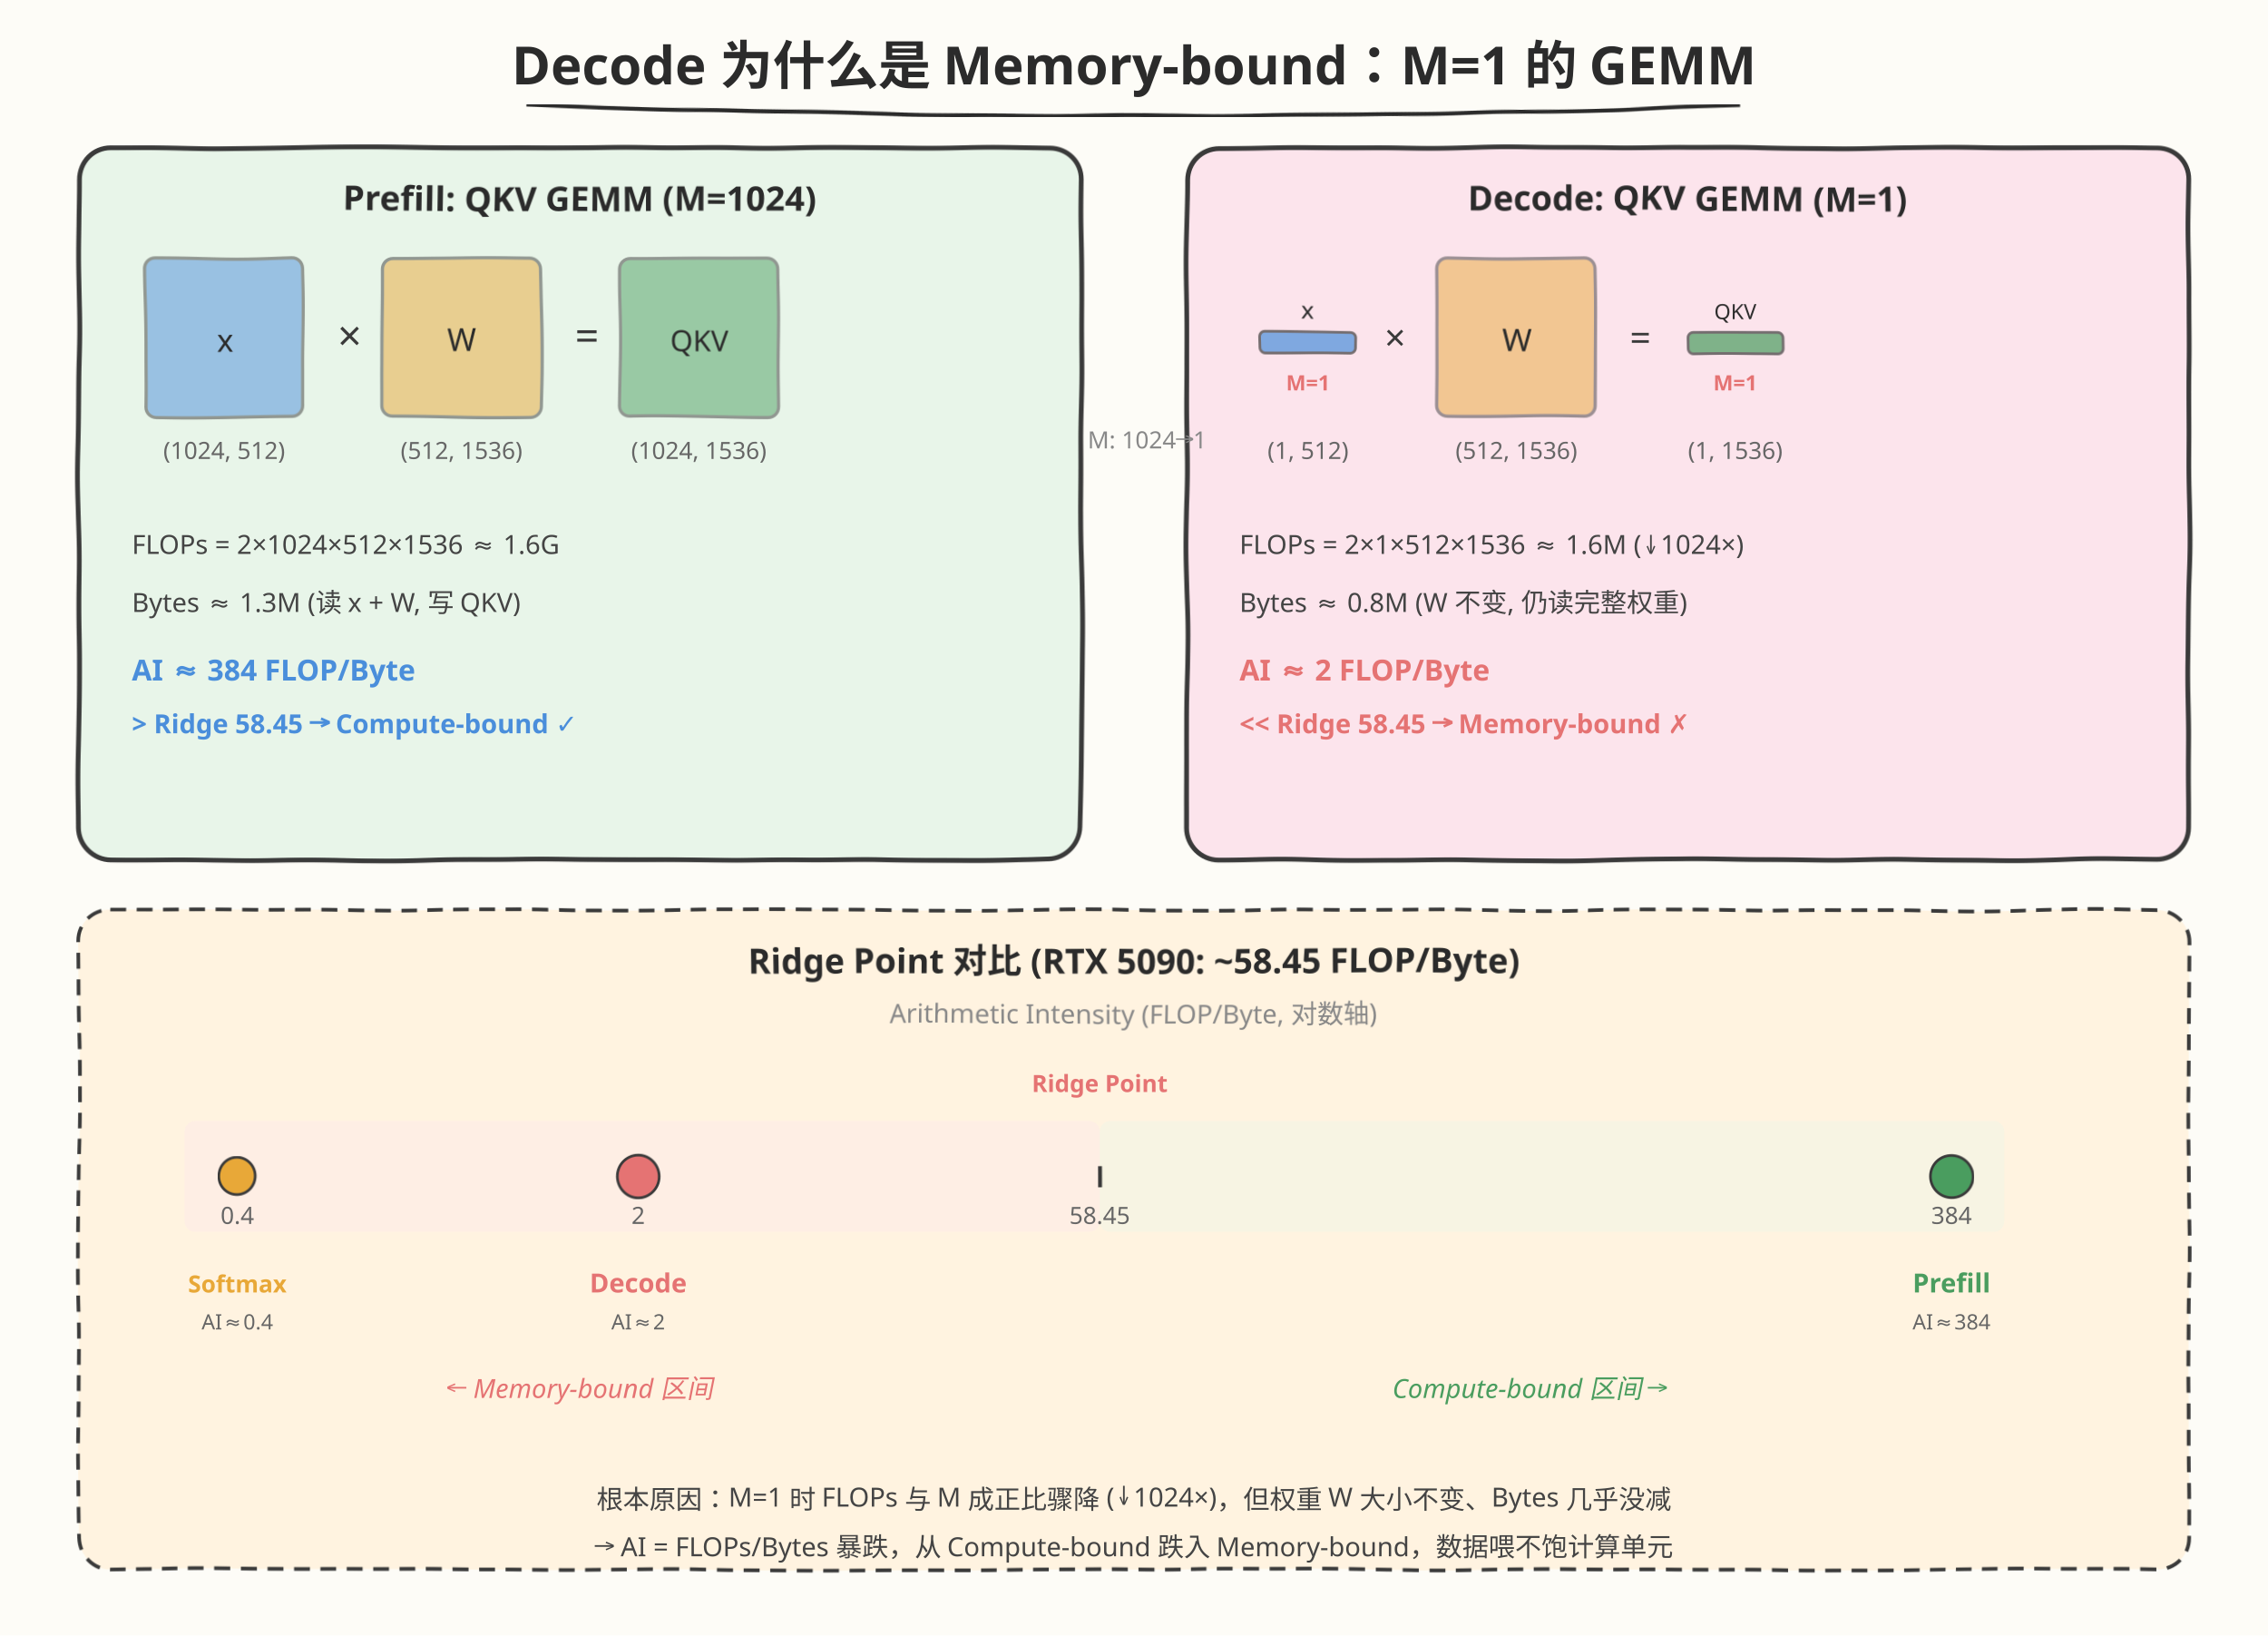
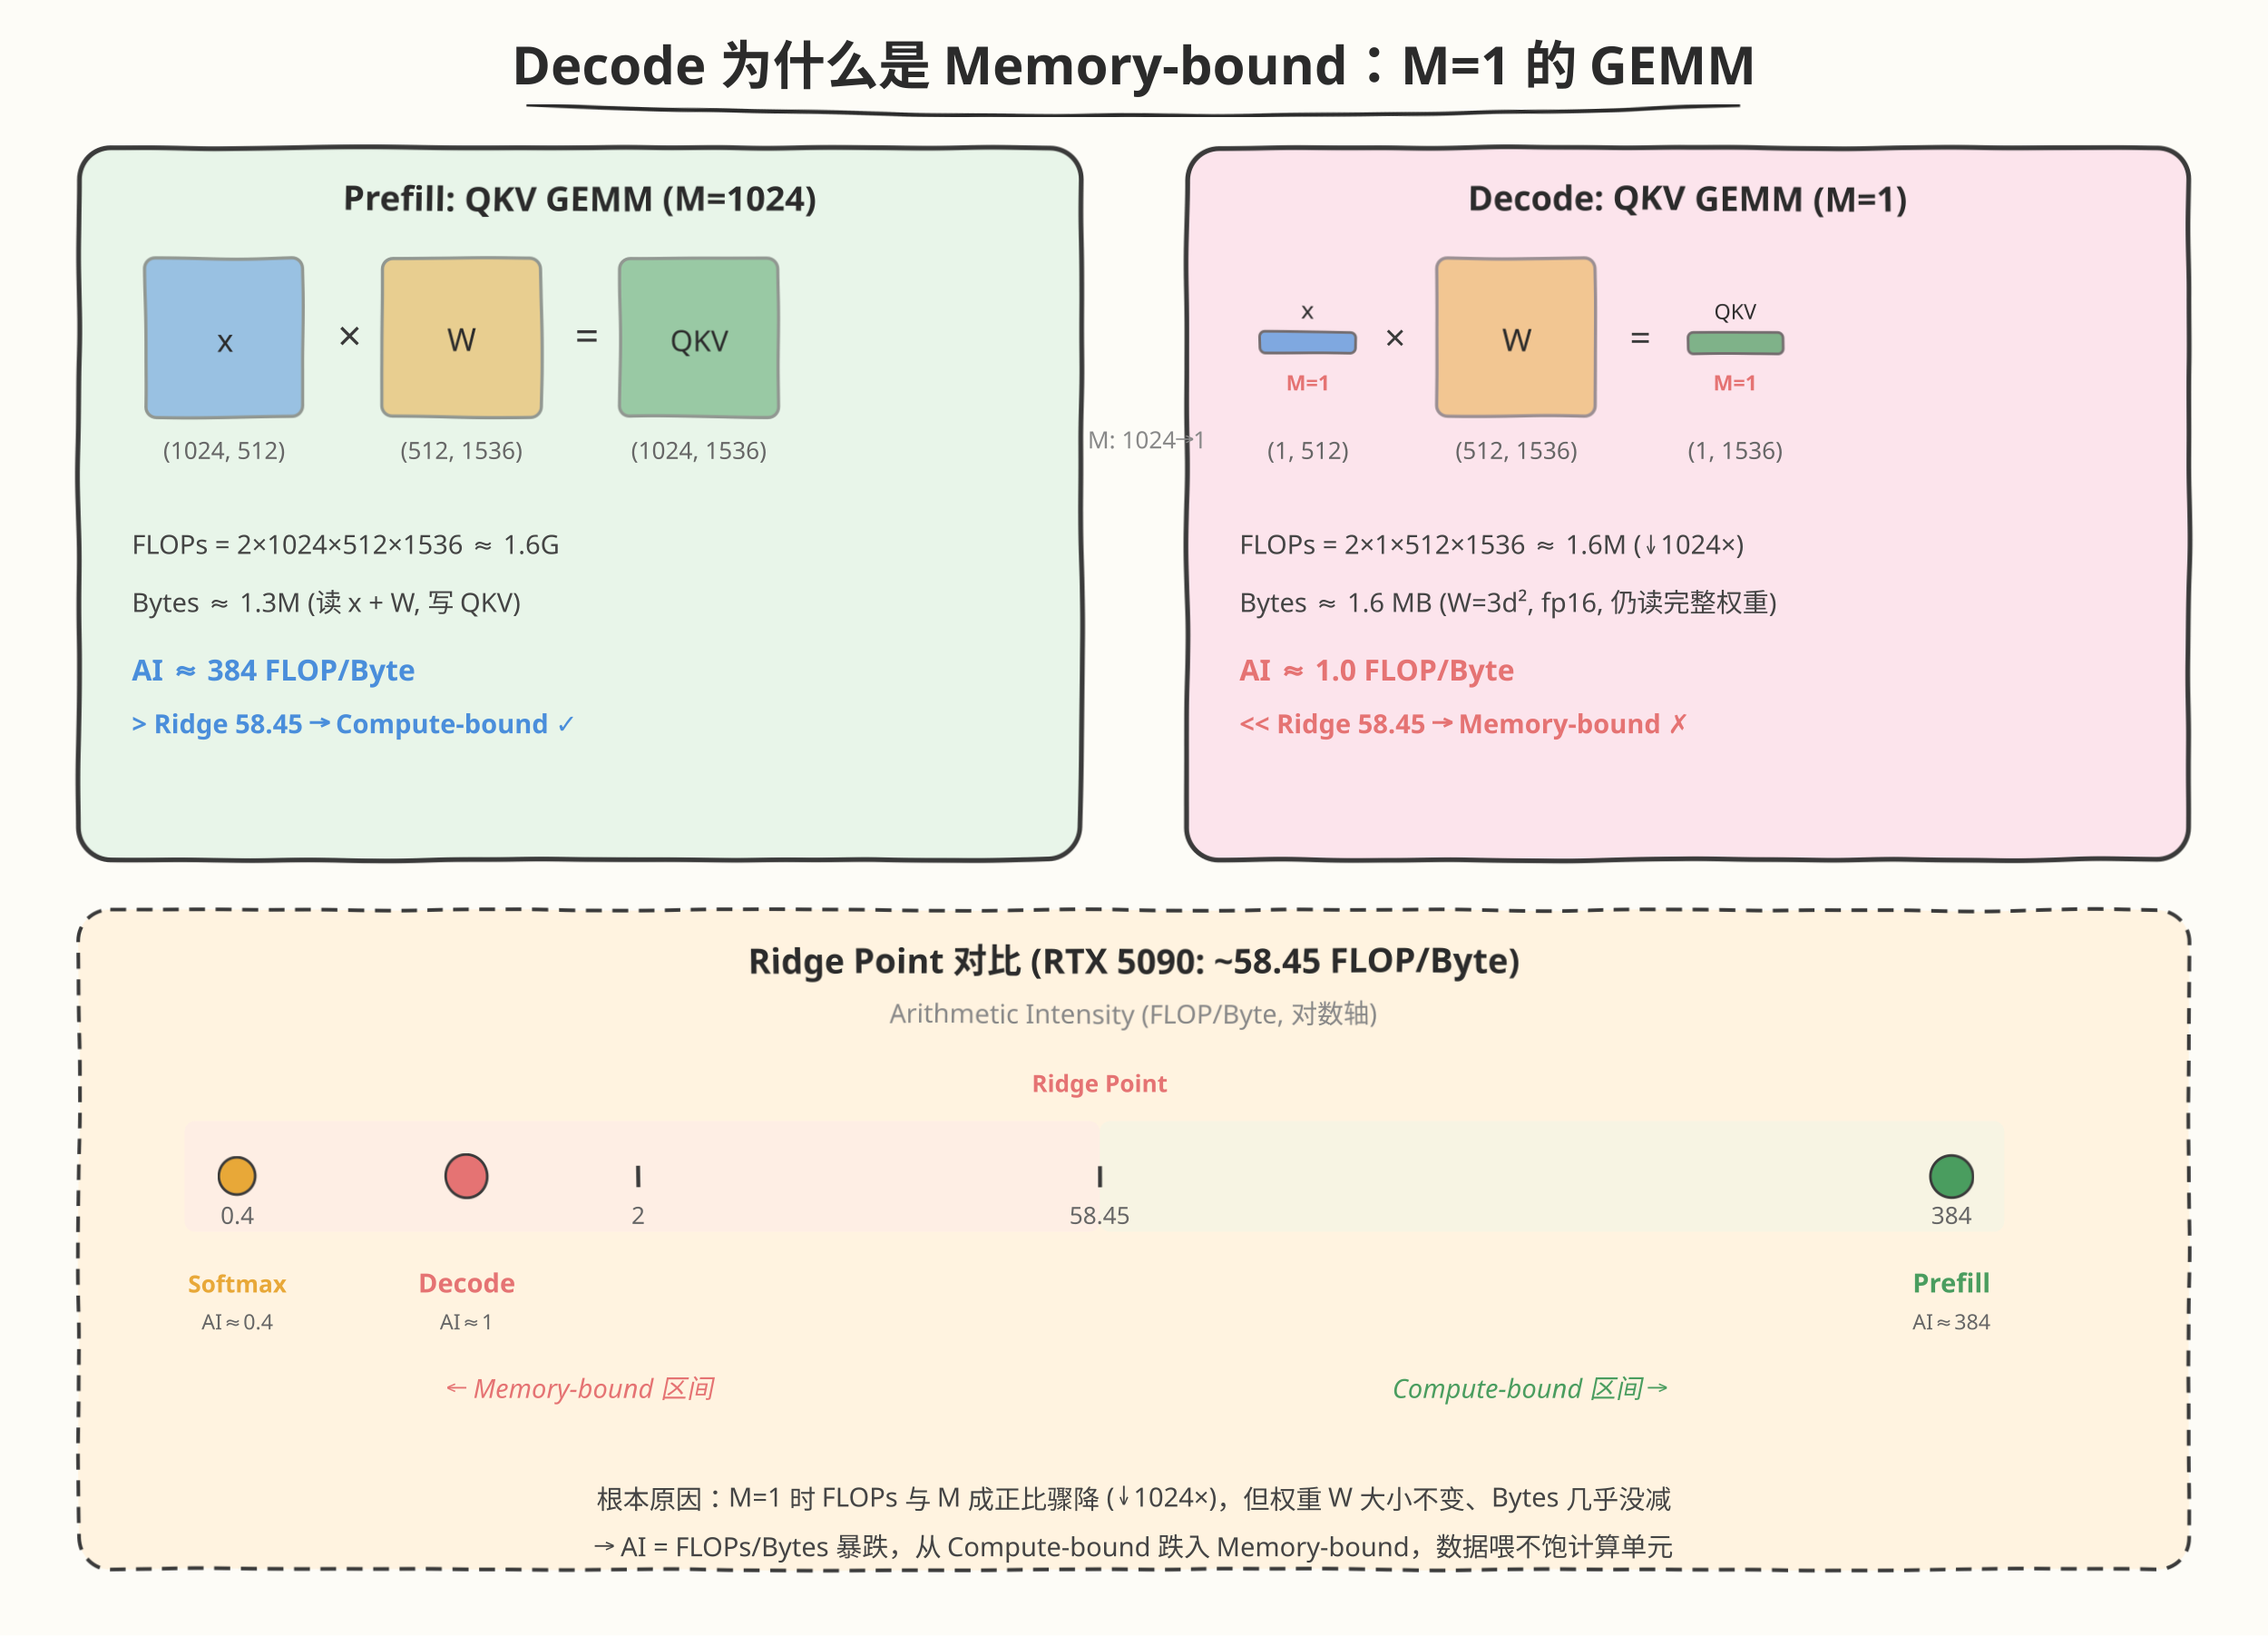
<svg xmlns="http://www.w3.org/2000/svg" width="860" height="620" viewBox="0 0 860 620" font-family="'Comic Sans MS','Marker Felt','Segoe UI',cursive">
  <defs>
    <filter id="sk5" x="-3%" y="-3%" width="106%" height="106%">
      <feTurbulence type="fractalNoise" baseFrequency="0.018" numOctaves="2" seed="21" result="n" />
      <feDisplacementMap in="SourceGraphic" in2="n" scale="1.8" />
    </filter>
    <marker id="ar5" markerWidth="8" markerHeight="8" refX="6" refY="4" orient="auto">
      <path d="M0,0 L8,4 L0,8 z" fill="#3a3a3a" />
    </marker>
  </defs>
  <rect width="860" height="620" fill="#fdfcf7" />
  <text x="430" y="32" text-anchor="middle" font-size="20" font-weight="bold" fill="#2b2b2b">Decode 为什么是 Memory-bound：M=1 的 GEMM</text>
  <path d="M 200 40 Q 430 48 660 40" stroke="#2b2b2b" stroke-width="1.5" fill="none" filter="url(#sk5)" />
  <g filter="url(#sk5)">
    <rect x="30" y="56" width="380" height="270" rx="12" fill="#e8f5e9" stroke="#3a3a3a" stroke-width="1.8" />
    <text x="220" y="80" text-anchor="middle" font-size="13" font-weight="bold" fill="#2b2b2b">Prefill: QKV GEMM (M=1024)</text>
  </g>
  <g filter="url(#sk5)">
    <rect x="55" y="98" width="60" height="60" rx="4" fill="#4a8edb" opacity="0.5" stroke="#3a3a3a" stroke-width="1.2" />
    <text x="85" y="133" text-anchor="middle" font-size="12" fill="#2b2b2b">x</text>
  </g>
  <text x="128" y="133" font-size="16" fill="#3a3a3a">×</text>
  <g filter="url(#sk5)">
    <rect x="145" y="98" width="60" height="60" rx="4" fill="#e8a838" opacity="0.5" stroke="#3a3a3a" stroke-width="1.2" />
    <text x="175" y="133" text-anchor="middle" font-size="12" fill="#2b2b2b">W</text>
  </g>
  <text x="218" y="133" font-size="16" fill="#3a3a3a">=</text>
  <g filter="url(#sk5)">
    <rect x="235" y="98" width="60" height="60" rx="4" fill="#4a9d5f" opacity="0.5" stroke="#3a3a3a" stroke-width="1.2" />
    <text x="265" y="133" text-anchor="middle" font-size="11" fill="#2b2b2b">QKV</text>
  </g>
  <text x="85" y="174" text-anchor="middle" font-size="9" fill="#666">(1024, 512)</text>
  <text x="175" y="174" text-anchor="middle" font-size="9" fill="#666">(512, 1536)</text>
  <text x="265" y="174" text-anchor="middle" font-size="9" fill="#666">(1024, 1536)</text>
  <line x1="50" y1="190" x2="390" y2="190" stroke="#3a3a3a" stroke-width="0.6" stroke-dasharray="3 3" filter="url(#sk5)" />
  <text x="50" y="210" font-size="10" fill="#444">FLOPs = 2×1024×512×1536 ≈ 1.6G</text>
  <text x="50" y="232" font-size="10" fill="#444">Bytes ≈ 1.3M (读 x + W, 写 QKV)</text>
  <text x="50" y="258" font-size="11" fill="#4a8edb" font-weight="bold">AI ≈ 384 FLOP/Byte</text>
  <text x="50" y="278" font-size="10" fill="#4a8edb" font-weight="bold">&gt; Ridge 58.45 → Compute-bound ✓</text>
  <g filter="url(#sk5)">
    <rect x="450" y="56" width="380" height="270" rx="12" fill="#fce4ec" stroke="#3a3a3a" stroke-width="1.8" />
    <text x="640" y="80" text-anchor="middle" font-size="13" font-weight="bold" fill="#2b2b2b">Decode: QKV GEMM (M=1)</text>
  </g>
  <g filter="url(#sk5)">
    <rect x="478" y="126" width="36" height="8" rx="2" fill="#4a8edb" opacity="0.7" stroke="#3a3a3a" stroke-width="1" />
    <text x="496" y="121" text-anchor="middle" font-size="9" fill="#2b2b2b">x</text>
  </g>
  <text x="525" y="133" font-size="14" fill="#3a3a3a">×</text>
  <g filter="url(#sk5)">
    <rect x="545" y="98" width="60" height="60" rx="4" fill="#e8a838" opacity="0.5" stroke="#3a3a3a" stroke-width="1.2" />
    <text x="575" y="133" text-anchor="middle" font-size="12" fill="#2b2b2b">W</text>
  </g>
  <text x="618" y="133" font-size="14" fill="#3a3a3a">=</text>
  <g filter="url(#sk5)">
    <rect x="640" y="126" width="36" height="8" rx="2" fill="#4a9d5f" opacity="0.7" stroke="#3a3a3a" stroke-width="1" />
    <text x="658" y="121" text-anchor="middle" font-size="8" fill="#2b2b2b">QKV</text>
  </g>
  <text x="496" y="148" text-anchor="middle" font-size="8" fill="#e57373" font-weight="bold">M=1</text>
  <text x="658" y="148" text-anchor="middle" font-size="8" fill="#e57373" font-weight="bold">M=1</text>
  <text x="496" y="174" text-anchor="middle" font-size="9" fill="#666">(1, 512)</text>
  <text x="575" y="174" text-anchor="middle" font-size="9" fill="#666">(512, 1536)</text>
  <text x="658" y="174" text-anchor="middle" font-size="9" fill="#666">(1, 1536)</text>
  <line x1="470" y1="190" x2="810" y2="190" stroke="#3a3a3a" stroke-width="0.6" stroke-dasharray="3 3" filter="url(#sk5)" />
  <text x="470" y="210" font-size="10" fill="#444">FLOPs = 2×1×512×1536 ≈ 1.6M (↓1024×)</text>
-   <text x="470" y="232" font-size="10" fill="#444">Bytes ≈ 0.8M (W 不变, 仍读完整权重)</text>
-   <text x="470" y="258" font-size="11" fill="#e57373" font-weight="bold">AI ≈ 2 FLOP/Byte</text>
+   <text x="470" y="232" font-size="10" fill="#444">Bytes ≈ 1.6 MB (W=3d², fp16, 仍读完整权重)</text>
+   <text x="470" y="258" font-size="11" fill="#e57373" font-weight="bold">AI ≈ 1.0 FLOP/Byte</text>
  <text x="470" y="278" font-size="10" fill="#e57373" font-weight="bold">&lt;&lt; Ridge 58.45 → Memory-bound ✗</text>
  <text x="435" y="170" text-anchor="middle" font-size="9" fill="#888">M: 1024→1</text>
  <path d="M 418 180 L 448 180" stroke="#3a3a3a" stroke-width="1.5" fill="none" marker-end="url(#ar5)" filter="url(#sk5)" />
  <g filter="url(#sk5)">
    <rect x="30" y="345" width="800" height="250" rx="12" fill="#fff3e0" stroke="#3a3a3a" stroke-width="1.4" stroke-dasharray="6 4" />
    <text x="430" y="369" text-anchor="middle" font-size="13" font-weight="bold" fill="#2b2b2b">Ridge Point 对比 (RTX 5090: ~58.45 FLOP/Byte)</text>
    <text x="430" y="388" text-anchor="middle" font-size="10" fill="#888">Arithmetic Intensity (FLOP/Byte, 对数轴)</text>
  </g>
  <rect x="70" y="425" width="347" height="42" rx="4" fill="#fce4ec" opacity="0.35" />
  <rect x="417" y="425" width="343" height="42" rx="4" fill="#e8f5e9" opacity="0.35" />
  <g filter="url(#sk5)">
    <line x1="70" y1="446" x2="760" y2="446" stroke="#3a3a3a" stroke-width="2" />
  </g>
  <g filter="url(#sk5)">
    <line x1="90" y1="442" x2="90" y2="450" stroke="#3a3a3a" stroke-width="1.5" />
    <line x1="242" y1="442" x2="242" y2="450" stroke="#3a3a3a" stroke-width="1.5" />
    <line x1="417" y1="442" x2="417" y2="450" stroke="#3a3a3a" stroke-width="1.5" />
    <line x1="740" y1="442" x2="740" y2="450" stroke="#3a3a3a" stroke-width="1.5" />
  </g>
  <text x="90" y="464" text-anchor="middle" font-size="9" fill="#666">0.4</text>
  <text x="242" y="464" text-anchor="middle" font-size="9" fill="#666">2</text>
  <text x="417" y="464" text-anchor="middle" font-size="9" fill="#666">58.45</text>
  <text x="740" y="464" text-anchor="middle" font-size="9" fill="#666">384</text>
  <g filter="url(#sk5)">
    <line x1="417" y1="420" x2="417" y2="470" stroke="#e57373" stroke-width="2" stroke-dasharray="4 3" />
  </g>
  <text x="417" y="414" text-anchor="middle" font-size="9" fill="#e57373" font-weight="bold">Ridge Point</text>
  <g filter="url(#sk5)">
    <circle cx="90" cy="446" r="7" fill="#e8a838" stroke="#3a3a3a" stroke-width="1" />
  </g>
  <text x="90" y="490" text-anchor="middle" font-size="9" fill="#e8a838" font-weight="bold">Softmax</text>
  <text x="90" y="504" text-anchor="middle" font-size="8" fill="#666">AI≈0.4</text>
  <g filter="url(#sk5)">
-     <circle cx="242" cy="446" r="8" fill="#e57373" stroke="#3a3a3a" stroke-width="1" />
+     <circle cx="177" cy="446" r="8" fill="#e57373" stroke="#3a3a3a" stroke-width="1" />
  </g>
-   <text x="242" y="490" text-anchor="middle" font-size="10" fill="#e57373" font-weight="bold">Decode</text>
-   <text x="242" y="504" text-anchor="middle" font-size="8" fill="#666">AI≈2</text>
+   <text x="177" y="490" text-anchor="middle" font-size="10" fill="#e57373" font-weight="bold">Decode</text>
+   <text x="177" y="504" text-anchor="middle" font-size="8" fill="#666">AI≈1</text>
  <g filter="url(#sk5)">
    <circle cx="740" cy="446" r="8" fill="#4a9d5f" stroke="#3a3a3a" stroke-width="1" />
  </g>
  <text x="740" y="490" text-anchor="middle" font-size="10" fill="#4a9d5f" font-weight="bold">Prefill</text>
  <text x="740" y="504" text-anchor="middle" font-size="8" fill="#666">AI≈384</text>
  <text x="220" y="530" text-anchor="middle" font-size="10" fill="#e57373" font-style="italic">← Memory-bound 区间</text>
  <text x="580" y="530" text-anchor="middle" font-size="10" fill="#4a9d5f" font-style="italic">Compute-bound 区间 →</text>
  <line x1="60" y1="548" x2="800" y2="548" stroke="#3a3a3a" stroke-width="0.6" stroke-dasharray="3 3" filter="url(#sk5)" />
  <text x="430" y="572" text-anchor="middle" font-size="10" fill="#444">根本原因：M=1 时 FLOPs 与 M 成正比骤降 (↓1024×)，但权重 W 大小不变、Bytes 几乎没减</text>
  <text x="430" y="590" text-anchor="middle" font-size="10" fill="#444">→ AI = FLOPs/Bytes 暴跌，从 Compute-bound 跌入 Memory-bound，数据喂不饱计算单元</text>
</svg>
